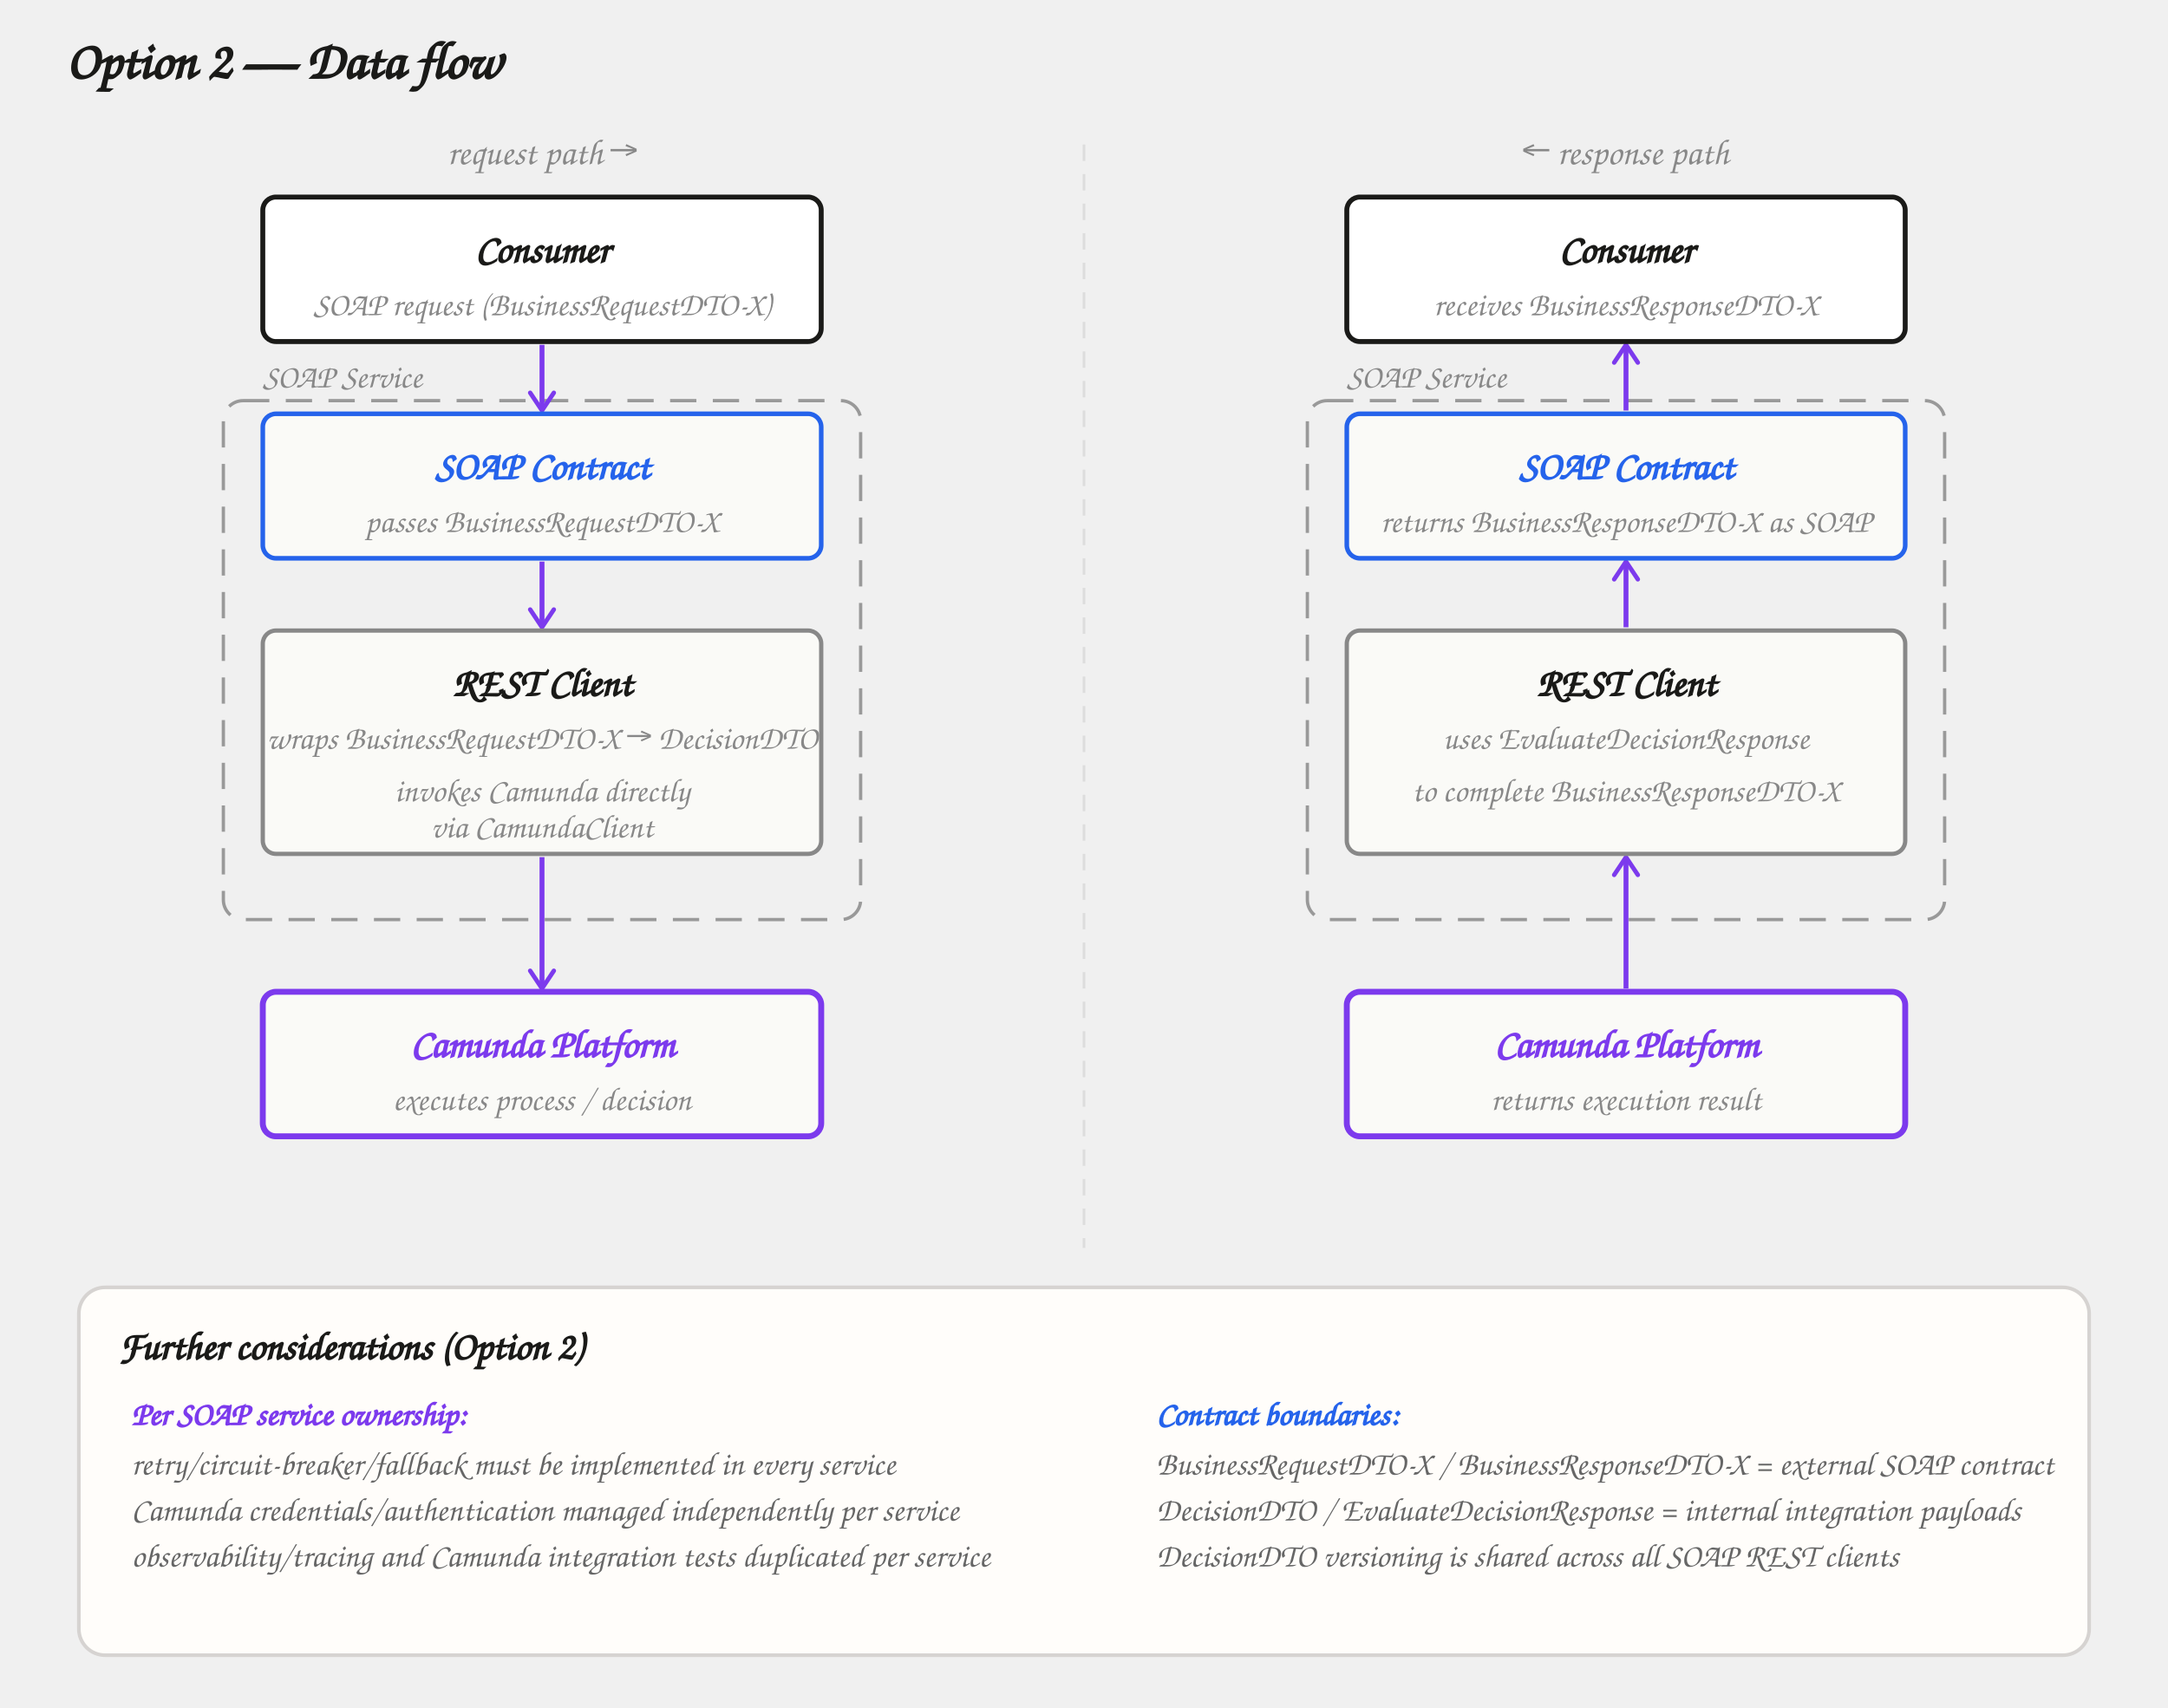
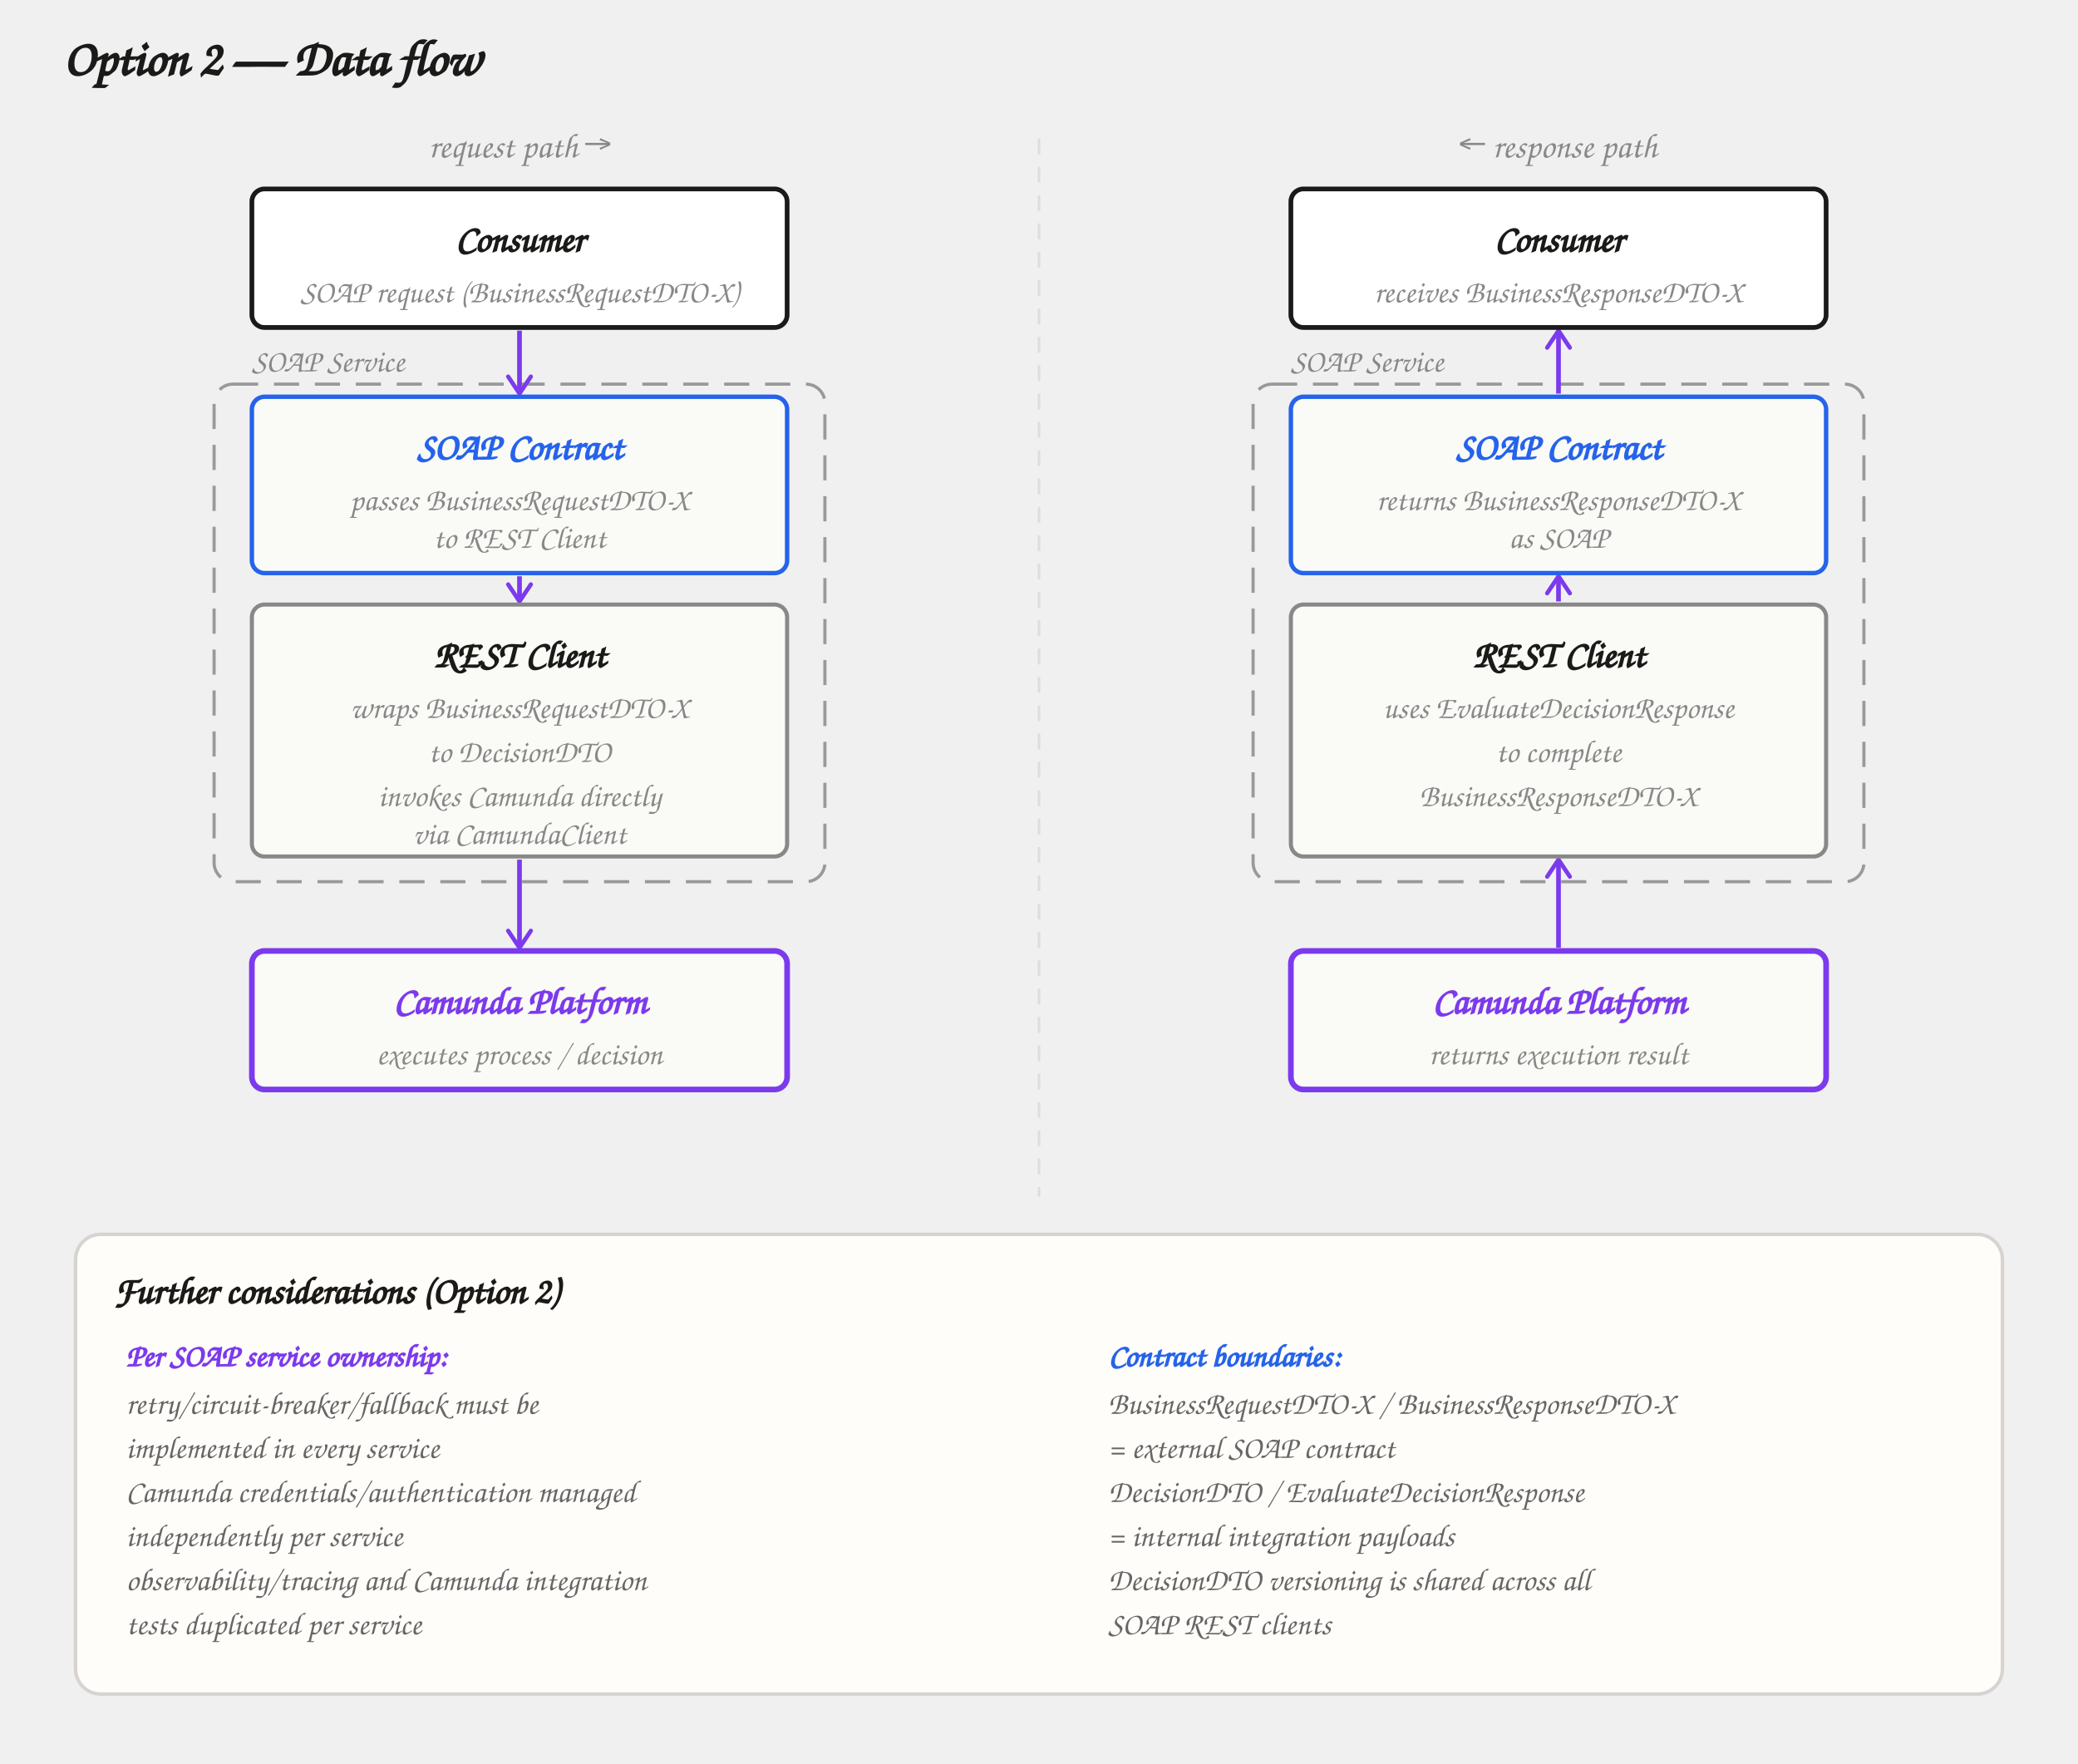
- <svg xmlns="http://www.w3.org/2000/svg" viewBox="0 0 660 520" width="660" height="520" style="background:#fafaf7;font-family:'Segoe Print','Comic Sans MS','Chalkboard SE',cursive">
+ <svg xmlns="http://www.w3.org/2000/svg" viewBox="0 0 660 560" width="660" height="560" style="background:#fafaf7;font-family:'Segoe Print','Comic Sans MS','Chalkboard SE',cursive">
  <defs>
    <marker id="arr" viewBox="0 0 10 10" refX="8" refY="5" markerWidth="6" markerHeight="6" orient="auto-start-reverse">
      <path d="M2 1L8 5L2 9" fill="none" stroke="#7C3AED" stroke-width="1.5" stroke-linecap="round" stroke-linejoin="round" />
    </marker>
    <marker id="arr-b" viewBox="0 0 10 10" refX="8" refY="5" markerWidth="6" markerHeight="6" orient="auto-start-reverse">
      <path d="M2 1L8 5L2 9" fill="none" stroke="#7C3AED" stroke-width="1.5" stroke-linecap="round" stroke-linejoin="round" />
    </marker>
  </defs>
  <text x="20" y="24" font-size="16" font-weight="bold" fill="#1a1a18">Option 2 — Data flow</text>
  <text x="165" y="50" font-size="11" fill="#888" text-anchor="middle">request path →</text>
  <text x="495" y="50" font-size="11" fill="#888" text-anchor="middle">← response path</text>
  <rect x="68" y="122" width="194" height="158" rx="6" fill="none" stroke="#999" stroke-width="1" stroke-dasharray="8 5" />
  <text x="80" y="118" font-size="10" fill="#888">SOAP Service</text>
  <rect x="398" y="122" width="194" height="158" rx="6" fill="none" stroke="#999" stroke-width="1" stroke-dasharray="8 5" />
  <text x="410" y="118" font-size="10" fill="#888">SOAP Service</text>
  <rect x="80" y="60" width="170" height="44" rx="4" fill="#ffffff" stroke="#1a1a18" stroke-width="1.5" />
  <text x="165" y="80" font-size="12" font-weight="bold" fill="#1a1a18" text-anchor="middle">Consumer</text>
  <text x="165" y="96" font-size="10" fill="#888" text-anchor="middle">SOAP request (BusinessRequestDTO-X)</text>
  <line x1="165" y1="105" x2="165" y2="125" stroke="#7C3AED" stroke-width="1.5" marker-end="url(#arr)" />
-   <rect x="80" y="126" width="170" height="44" rx="4" fill="#fafaf7" stroke="#2563EB" stroke-width="1.4" />
+   <rect x="80" y="126" width="170" height="56" rx="4" fill="#fafaf7" stroke="#2563EB" stroke-width="1.4" />
  <text x="165" y="146" font-size="12" font-weight="bold" fill="#2563EB" text-anchor="middle">SOAP Contract</text>
  <text x="165" y="162" font-size="10" fill="#888" text-anchor="middle">passes BusinessRequestDTO-X</text>
-   <line x1="165" y1="171" x2="165" y2="191" stroke="#7C3AED" stroke-width="1.5" marker-end="url(#arr)" />
-   <rect x="80" y="192" width="170" height="68" rx="4" fill="#fafaf7" stroke="#888" stroke-width="1.3" />
+   <text x="165" y="174" font-size="10" fill="#888" text-anchor="middle">to REST Client</text>
+   <line x1="165" y1="183" x2="165" y2="191" stroke="#7C3AED" stroke-width="1.5" marker-end="url(#arr)" />
+   <rect x="80" y="192" width="170" height="80" rx="4" fill="#fafaf7" stroke="#888" stroke-width="1.3" />
  <text x="165" y="212" font-size="12" font-weight="bold" fill="#1a1a18" text-anchor="middle">REST Client</text>
-   <text x="165" y="228" font-size="10" fill="#888" text-anchor="middle">wraps BusinessRequestDTO-X → DecisionDTO</text>
-   <text x="165" y="244" font-size="10" fill="#888" text-anchor="middle">invokes Camunda directly</text>
-   <text x="165" y="255" font-size="10" fill="#888" text-anchor="middle">via CamundaClient</text>
-   <line x1="165" y1="261" x2="165" y2="301" stroke="#7C3AED" stroke-width="1.5" marker-end="url(#arr)" />
+   <text x="165" y="228" font-size="10" fill="#888" text-anchor="middle">wraps BusinessRequestDTO-X</text>
+   <text x="165" y="242" font-size="10" fill="#888" text-anchor="middle">to DecisionDTO</text>
+   <text x="165" y="256" font-size="10" fill="#888" text-anchor="middle">invokes Camunda directly</text>
+   <text x="165" y="268" font-size="10" fill="#888" text-anchor="middle">via CamundaClient</text>
+   <line x1="165" y1="273" x2="165" y2="301" stroke="#7C3AED" stroke-width="1.5" marker-end="url(#arr)" />
  <rect x="80" y="302" width="170" height="44" rx="4" fill="#fafaf7" stroke="#7C3AED" stroke-width="1.8" />
  <text x="165" y="322" font-size="12" font-weight="bold" fill="#7C3AED" text-anchor="middle">Camunda Platform</text>
  <text x="165" y="338" font-size="10" fill="#888" text-anchor="middle">executes process / decision</text>
  <line x1="330" y1="44" x2="330" y2="380" stroke="#ddd" stroke-width="0.8" stroke-dasharray="5 4" />
  <rect x="410" y="302" width="170" height="44" rx="4" fill="#fafaf7" stroke="#7C3AED" stroke-width="1.8" />
  <text x="495" y="322" font-size="12" font-weight="bold" fill="#7C3AED" text-anchor="middle">Camunda Platform</text>
  <text x="495" y="338" font-size="10" fill="#888" text-anchor="middle">returns execution result</text>
-   <line x1="495" y1="301" x2="495" y2="261" stroke="#7C3AED" stroke-width="1.5" marker-end="url(#arr-b)" />
-   <rect x="410" y="192" width="170" height="68" rx="4" fill="#fafaf7" stroke="#888" stroke-width="1.3" />
+   <line x1="495" y1="301" x2="495" y2="273" stroke="#7C3AED" stroke-width="1.5" marker-end="url(#arr-b)" />
+   <rect x="410" y="192" width="170" height="80" rx="4" fill="#fafaf7" stroke="#888" stroke-width="1.3" />
  <text x="495" y="212" font-size="12" font-weight="bold" fill="#1a1a18" text-anchor="middle">REST Client</text>
  <text x="495" y="228" font-size="10" fill="#888" text-anchor="middle">uses EvaluateDecisionResponse</text>
-   <text x="495" y="244" font-size="10" fill="#888" text-anchor="middle">to complete BusinessResponseDTO-X</text>
-   <line x1="495" y1="191" x2="495" y2="171" stroke="#7C3AED" stroke-width="1.5" marker-end="url(#arr-b)" />
-   <rect x="410" y="126" width="170" height="44" rx="4" fill="#fafaf7" stroke="#2563EB" stroke-width="1.4" />
+   <text x="495" y="242" font-size="10" fill="#888" text-anchor="middle">to complete</text>
+   <text x="495" y="256" font-size="10" fill="#888" text-anchor="middle">BusinessResponseDTO-X</text>
+   <line x1="495" y1="191" x2="495" y2="183" stroke="#7C3AED" stroke-width="1.5" marker-end="url(#arr-b)" />
+   <rect x="410" y="126" width="170" height="56" rx="4" fill="#fafaf7" stroke="#2563EB" stroke-width="1.4" />
  <text x="495" y="146" font-size="12" font-weight="bold" fill="#2563EB" text-anchor="middle">SOAP Contract</text>
-   <text x="495" y="162" font-size="10" fill="#888" text-anchor="middle">returns BusinessResponseDTO-X as SOAP</text>
+   <text x="495" y="162" font-size="10" fill="#888" text-anchor="middle">returns BusinessResponseDTO-X</text>
+   <text x="495" y="174" font-size="10" fill="#888" text-anchor="middle">as SOAP</text>
  <line x1="495" y1="125" x2="495" y2="105" stroke="#7C3AED" stroke-width="1.5" marker-end="url(#arr-b)" />
  <rect x="410" y="60" width="170" height="44" rx="4" fill="#ffffff" stroke="#1a1a18" stroke-width="1.5" />
  <text x="495" y="80" font-size="12" font-weight="bold" fill="#1a1a18" text-anchor="middle">Consumer</text>
  <text x="495" y="96" font-size="10" fill="#888" text-anchor="middle">receives BusinessResponseDTO-X</text>
-   <rect x="24" y="392" width="612" height="112" rx="8" fill="#fffdfa" stroke="#d6d3d1" stroke-width="1.1" />
+   <rect x="24" y="392" width="612" height="146" rx="8" fill="#fffdfa" stroke="#d6d3d1" stroke-width="1.1" />
  <text x="36" y="414" font-size="12" font-weight="bold" fill="#1a1a18">Further considerations (Option 2)</text>
  <text x="40" y="434" font-size="10" font-weight="bold" fill="#7C3AED">Per SOAP service ownership:</text>
-   <text x="40" y="449" font-size="10" fill="#666">retry/circuit-breaker/fallback must be implemented in every service</text>
-   <text x="40" y="463" font-size="10" fill="#666">Camunda credentials/authentication managed independently per service</text>
-   <text x="40" y="477" font-size="10" fill="#666">observability/tracing and Camunda integration tests duplicated per service</text>
+   <text x="40" y="449" font-size="10" fill="#666">retry/circuit-breaker/fallback must be</text>
+   <text x="40" y="463" font-size="10" fill="#666">implemented in every service</text>
+   <text x="40" y="477" font-size="10" fill="#666">Camunda credentials/authentication managed</text>
+   <text x="40" y="491" font-size="10" fill="#666">independently per service</text>
+   <text x="40" y="505" font-size="10" fill="#666">observability/tracing and Camunda integration</text>
+   <text x="40" y="519" font-size="10" fill="#666">tests duplicated per service</text>
  <text x="352" y="434" font-size="10" font-weight="bold" fill="#2563EB">Contract boundaries:</text>
-   <text x="352" y="449" font-size="10" fill="#666">BusinessRequestDTO-X / BusinessResponseDTO-X = external SOAP contract</text>
-   <text x="352" y="463" font-size="10" fill="#666">DecisionDTO / EvaluateDecisionResponse = internal integration payloads</text>
-   <text x="352" y="477" font-size="10" fill="#666">DecisionDTO versioning is shared across all SOAP REST clients</text>
+   <text x="352" y="449" font-size="10" fill="#666">BusinessRequestDTO-X / BusinessResponseDTO-X</text>
+   <text x="352" y="463" font-size="10" fill="#666">= external SOAP contract</text>
+   <text x="352" y="477" font-size="10" fill="#666">DecisionDTO / EvaluateDecisionResponse</text>
+   <text x="352" y="491" font-size="10" fill="#666">= internal integration payloads</text>
+   <text x="352" y="505" font-size="10" fill="#666">DecisionDTO versioning is shared across all</text>
+   <text x="352" y="519" font-size="10" fill="#666">SOAP REST clients</text>
</svg>
